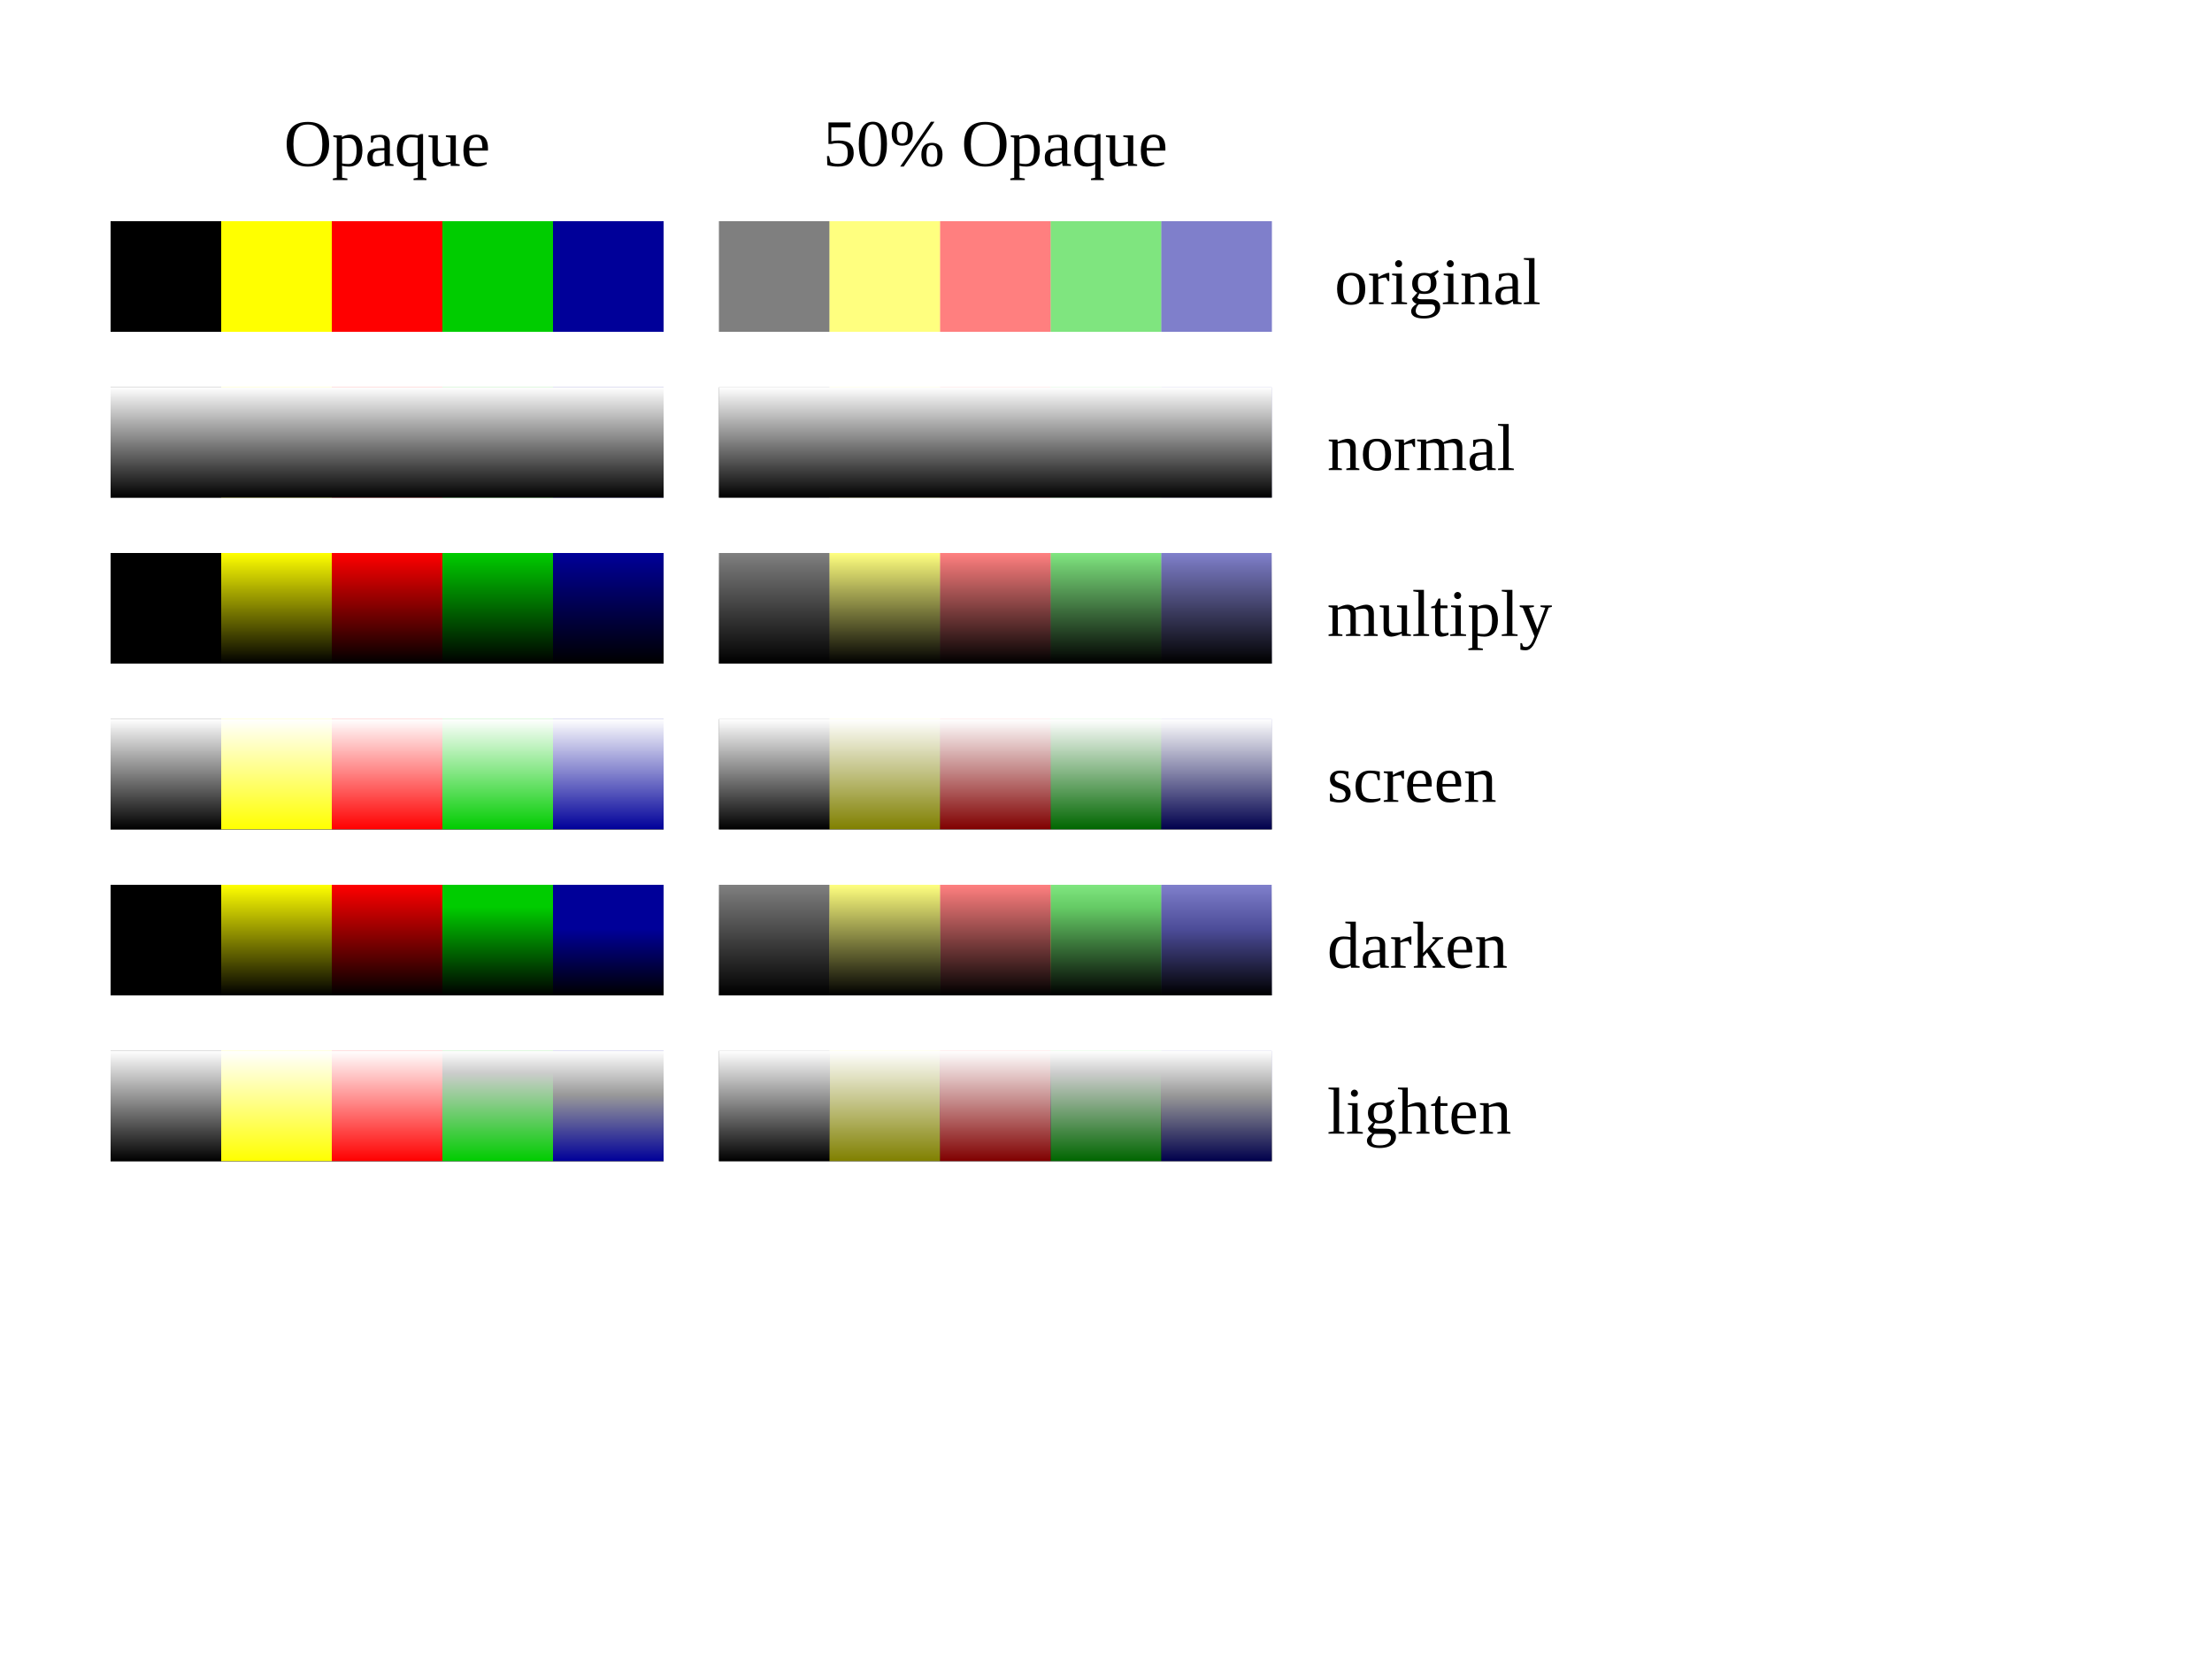
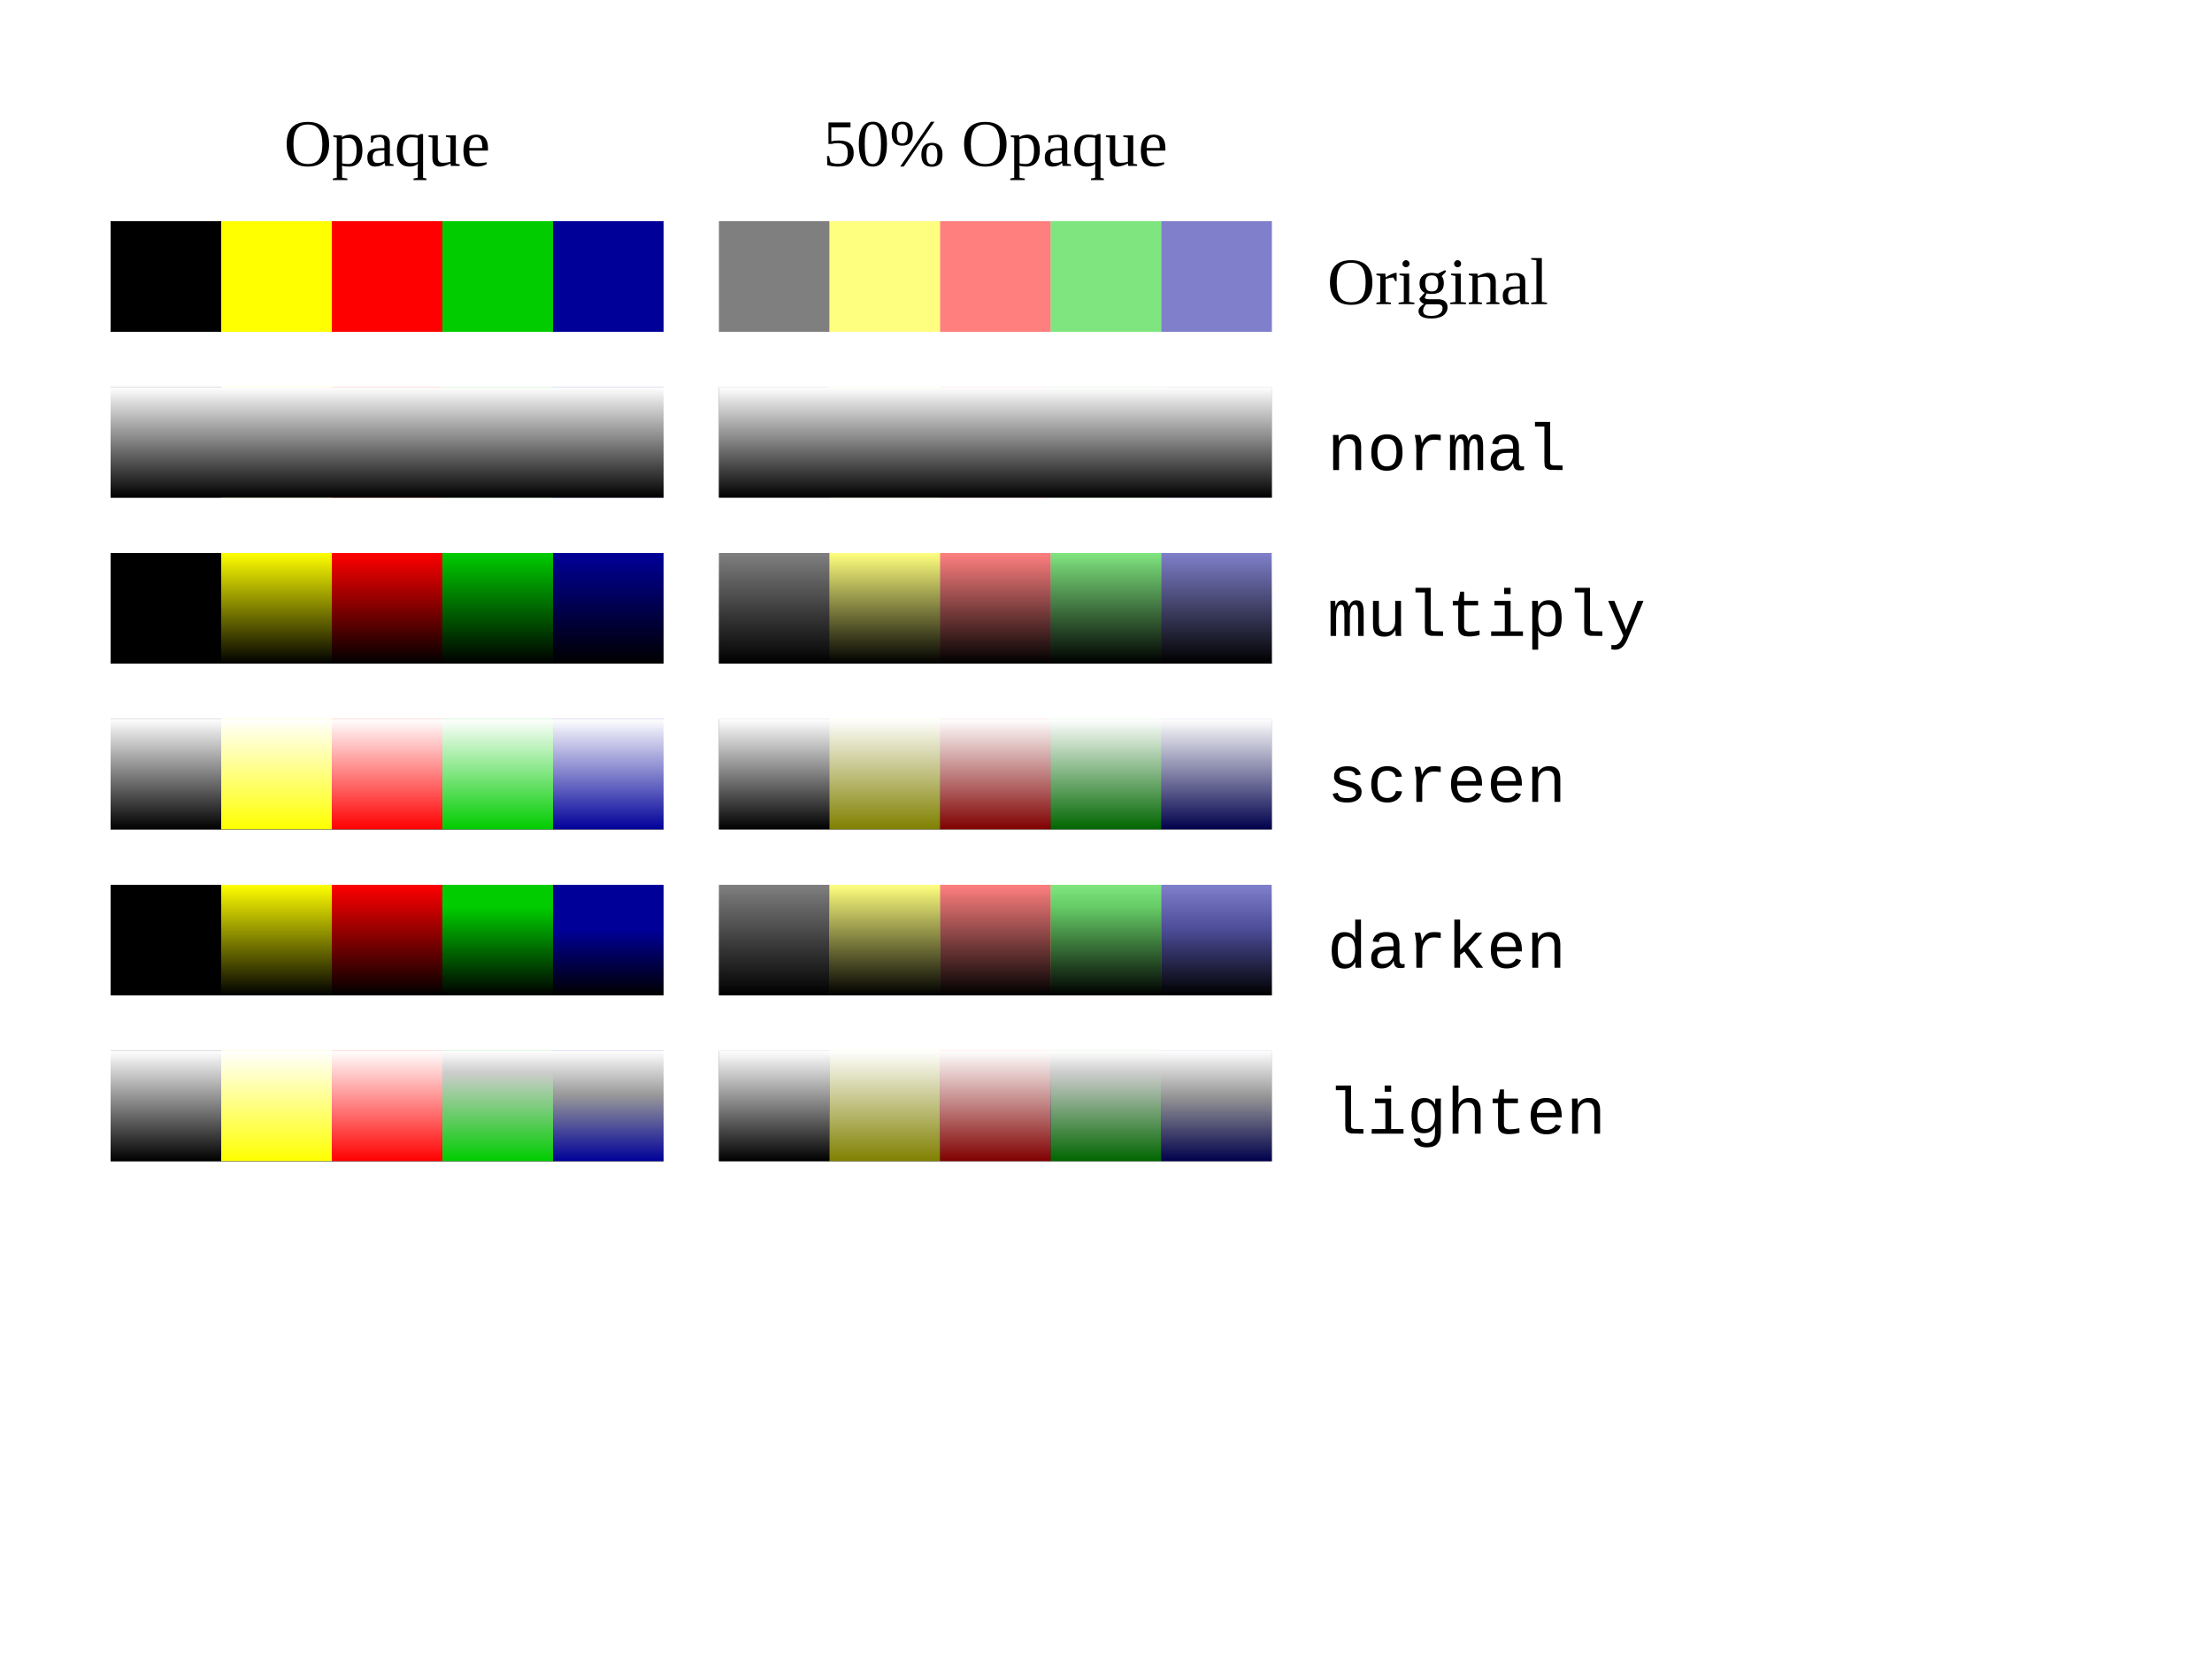
<svg xmlns="http://www.w3.org/2000/svg" xmlns:xlink="http://www.w3.org/1999/xlink" width="400" height="300" viewBox="0 0 400 300">
+   <style type="text/css">
+     .mono { font-family: 'Liberation Mono', 'Courier New', monospace;}
+   </style>
  <defs>
    <g id="A">
      <rect x="0" y="0" width="20" height="20" style="fill: black;" />
      <rect x="20" y="0" width="20" height="20" style="fill: #ff0;" />
      <rect x="40" y="0" width="20" height="20" style="fill: #f00;" />
      <rect x="60" y="0" width="20" height="20" style="fill: #0c0;" />
      <rect x="80" y="0" width="20" height="20" style="fill: #009;" />
      <g fill-opacity="0.5">
        <rect x="110" y="0" width="20" height="20" style="fill: black;" />
        <rect x="130" y="0" width="20" height="20" style="fill: #ff0;" />
        <rect x="150" y="0" width="20" height="20" style="fill: #f00;" />
        <rect x="170" y="0" width="20" height="20" style="fill: #0c0;" />
        <rect x="190" y="0" width="20" height="20" style="fill: #009;" />
      </g>
    </g>
    <filter id="Normal" color-interpolation-filters="sRGB" x="0" y="0" width="100%" height="100%">
      <feImage xlink:href="#A" result="A" />
      <feBlend mode="normal" in2="A" in="SourceGraphic" />
    </filter>
    <filter id="Multiply" color-interpolation-filters="sRGB" x="0" y="0" width="100%" height="100%">
      <feImage xlink:href="#A" result="A" />
      <feBlend mode="multiply" in2="A" in="SourceGraphic" />
    </filter>
    <filter id="Screen" color-interpolation-filters="sRGB" x="0" y="0" width="100%" height="100%">
      <feImage xlink:href="#A" result="A" />
      <feBlend mode="screen" in2="A" in="SourceGraphic" />
    </filter>
    <filter id="Darken" color-interpolation-filters="sRGB" x="0" y="0" width="100%" height="100%">
      <feImage xlink:href="#A" result="A" />
      <feBlend mode="darken" in2="A" in="SourceGraphic" />
    </filter>
    <filter id="Lighten" color-interpolation-filters="sRGB" x="0" y="0" width="100%" height="100%">
      <feImage xlink:href="#A" result="A" />
      <feBlend mode="lighten" in2="A" in="SourceGraphic" />
    </filter>
    <linearGradient id="white_to_black" x1="0%" y1="0%" x2="0%" y2="100%">
      <stop offset="0%" style="stop-color: #ffffff" />
      <stop offset="100%" style="stop-color: #000000" />
    </linearGradient>
    <g id="grays" style="fill: url(#white_to_black); fill-opacity: 1;">
      <rect x="0" y="0" width="100" height="20" />
      <rect x="110" y="0" width="100" height="20" />
    </g>
  </defs>
-   <text x="260" y="55" style="text-anchor:middle;">original</text>
+   <text x="240" y="55">Original</text>
  <text x="70" y="30" style="text-anchor: middle;">Opaque</text>
  <text x="180" y="30" style="text-anchor: middle;">50% Opaque</text>
  <g transform="translate(20,40)">
    <use xlink:href="#A" />
    <use xlink:href="#grays" transform="translate(0,30)" style="filter: url(#Normal);" />
-     <text x="220" y="45">normal</text>
+     <text x="220" y="45" class="mono">normal</text>
    <use xlink:href="#grays" transform="translate(0,60)" style="filter: url(#Multiply);" />
-     <text x="220" y="75">multiply</text>
+     <text x="220" y="75" class="mono">multiply</text>
    <use xlink:href="#grays" transform="translate(0,90)" filter="url(#Screen)" />
-     <text x="220" y="105">screen</text>
+     <text x="220" y="105" class="mono">screen</text>
    <use xlink:href="#grays" transform="translate(0,120)" style="filter: url(#Darken);" />
-     <text x="220" y="135">darken</text>
+     <text x="220" y="135" class="mono">darken</text>
    <use xlink:href="#grays" transform="translate(0,150)" style="filter: url(#Lighten);" />
-     <text x="220" y="165">lighten</text>
+     <text x="220" y="165" class="mono">lighten</text>
  </g>
</svg>
